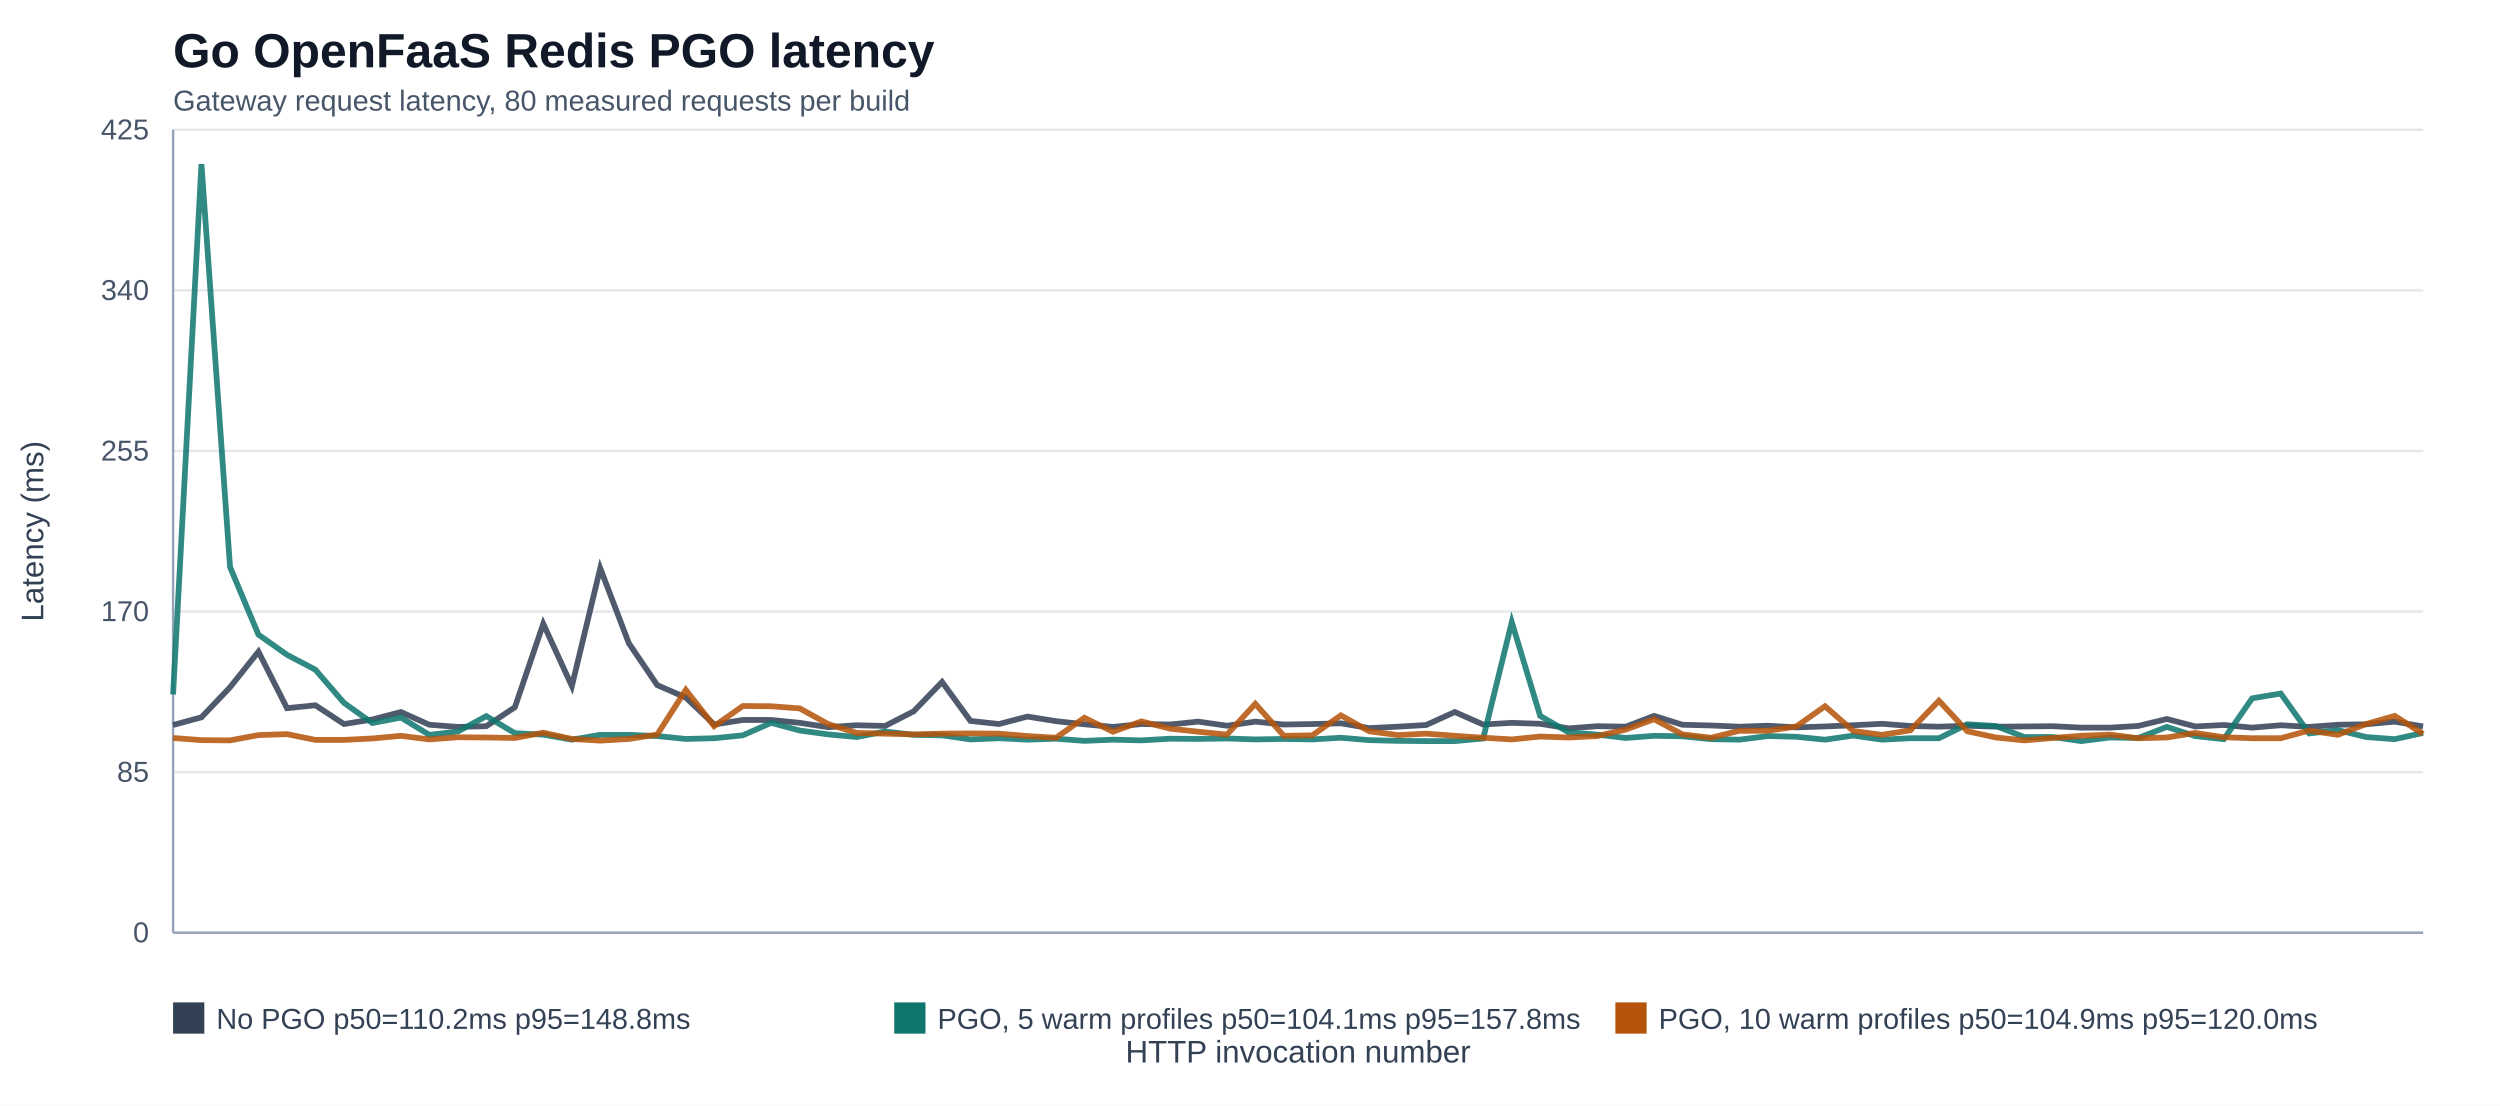
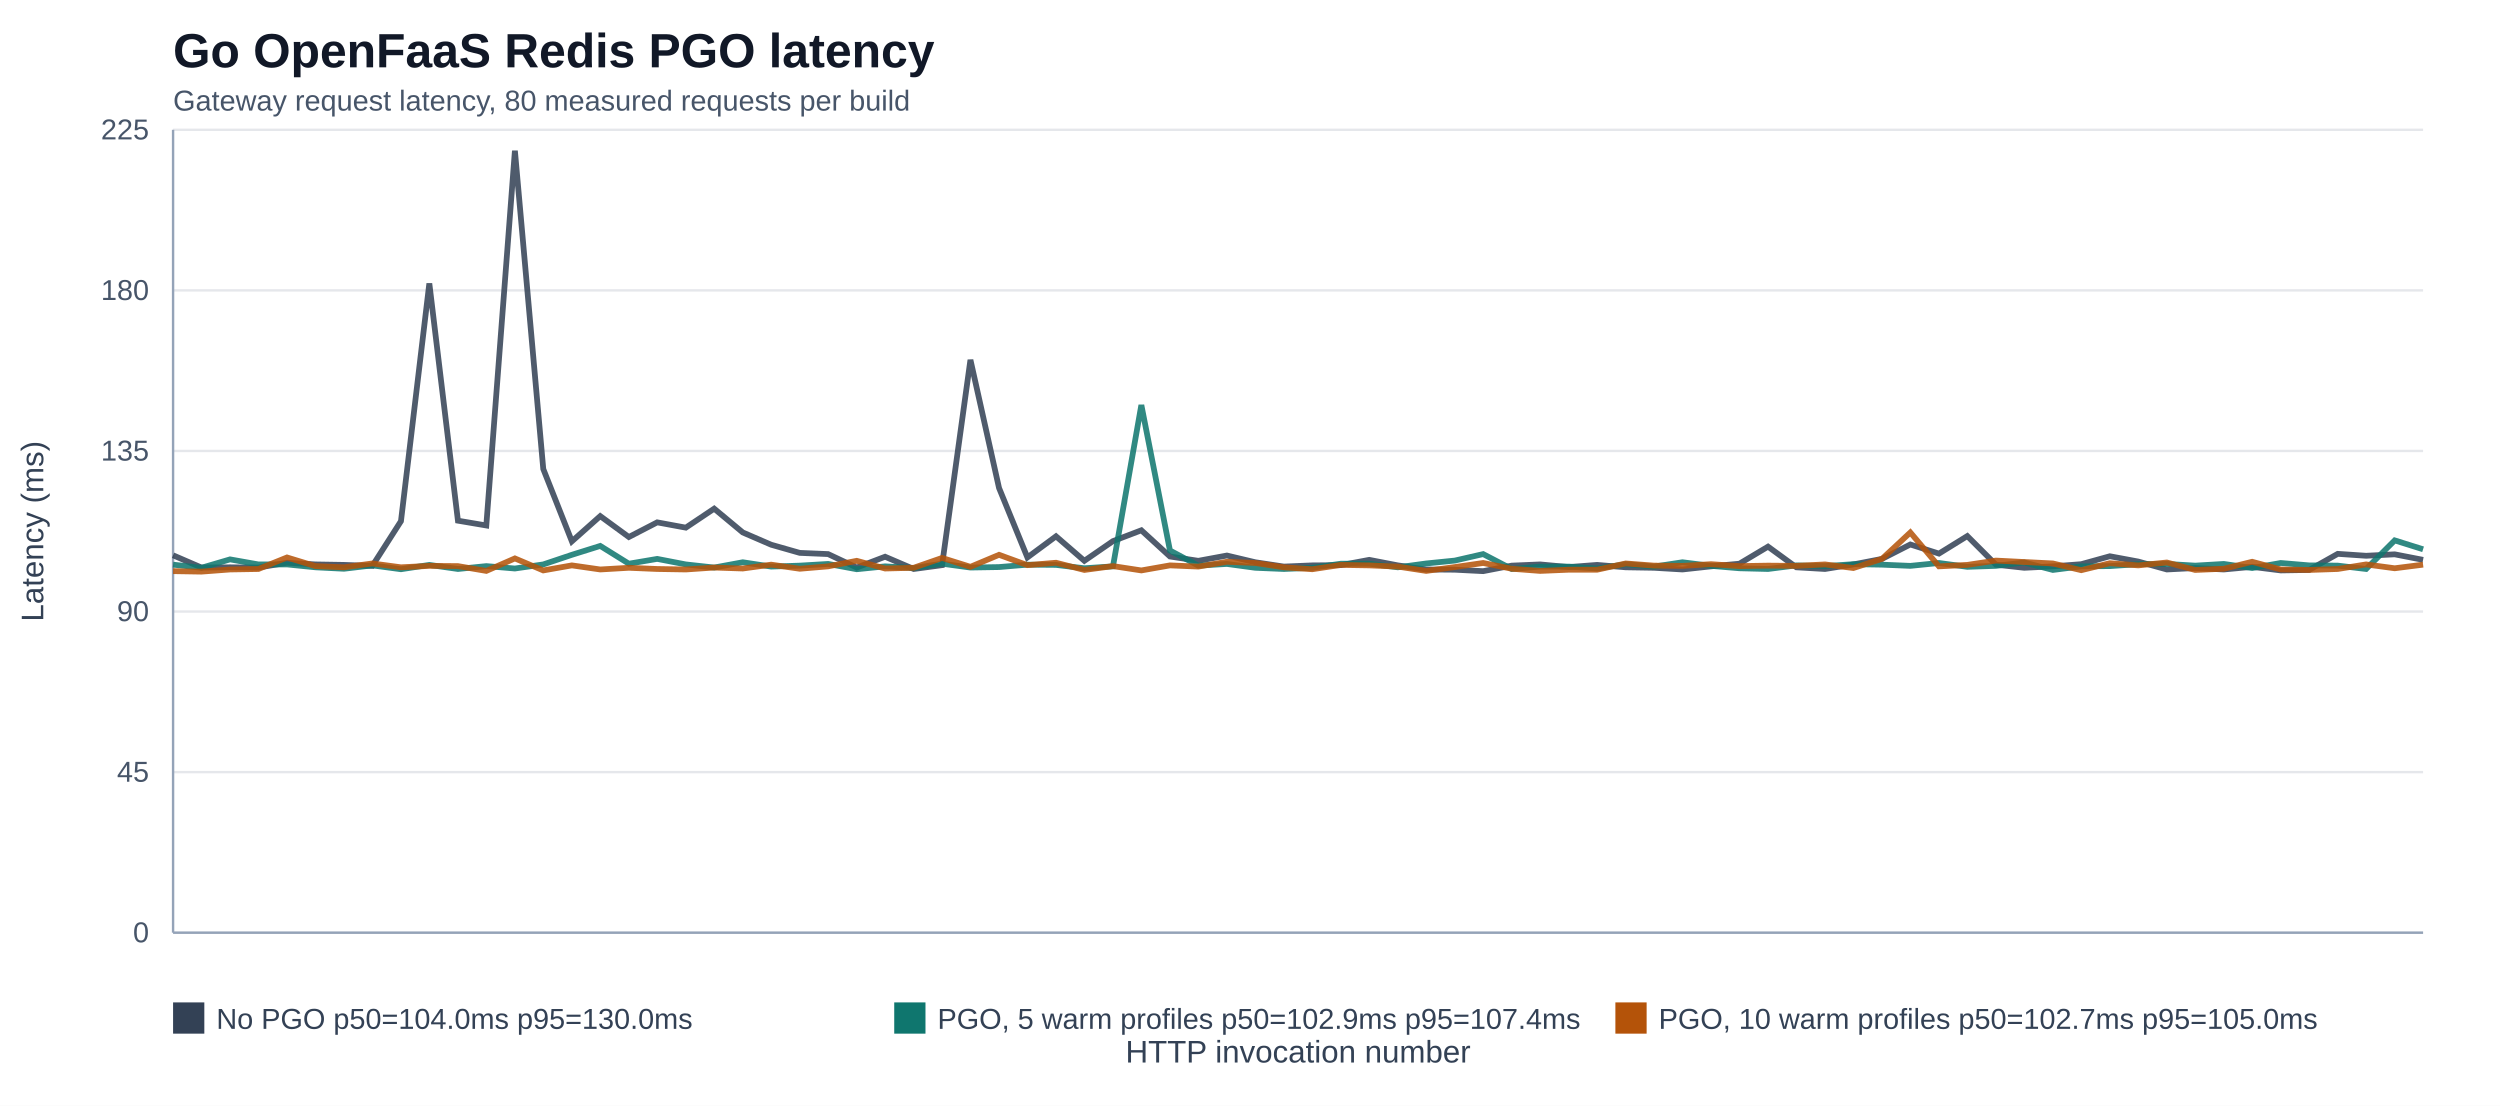
<svg xmlns="http://www.w3.org/2000/svg" width="1040" height="460" viewBox="0 0 1040 460">
  <rect width="100%" height="100%" fill="#ffffff" />
  <text x="72" y="28" font-family="Arial, sans-serif" font-size="20" font-weight="700" fill="#111827">Go OpenFaaS Redis PGO latency</text>
  <text x="72" y="46" font-family="Arial, sans-serif" font-size="12" fill="#475569">Gateway request latency, 80 measured requests per build</text>
  <g font-family="Arial, sans-serif">
    <line x1="72" y1="388.0" x2="1008" y2="388.0" stroke="#e5e7eb" />
    <text x="62" y="392.0" text-anchor="end" font-size="12" fill="#475569">0</text>
    <line x1="72" y1="321.2" x2="1008" y2="321.2" stroke="#e5e7eb" />
-     <text x="62" y="325.2" text-anchor="end" font-size="12" fill="#475569">85</text>
+     <text x="62" y="325.2" text-anchor="end" font-size="12" fill="#475569">45</text>
    <line x1="72" y1="254.4" x2="1008" y2="254.4" stroke="#e5e7eb" />
-     <text x="62" y="258.4" text-anchor="end" font-size="12" fill="#475569">170</text>
+     <text x="62" y="258.4" text-anchor="end" font-size="12" fill="#475569">90</text>
    <line x1="72" y1="187.6" x2="1008" y2="187.6" stroke="#e5e7eb" />
-     <text x="62" y="191.6" text-anchor="end" font-size="12" fill="#475569">255</text>
+     <text x="62" y="191.6" text-anchor="end" font-size="12" fill="#475569">135</text>
    <line x1="72" y1="120.8" x2="1008" y2="120.8" stroke="#e5e7eb" />
-     <text x="62" y="124.8" text-anchor="end" font-size="12" fill="#475569">340</text>
+     <text x="62" y="124.8" text-anchor="end" font-size="12" fill="#475569">180</text>
    <line x1="72" y1="54.0" x2="1008" y2="54.0" stroke="#e5e7eb" />
-     <text x="62" y="58.0" text-anchor="end" font-size="12" fill="#475569">425</text>
+     <text x="62" y="58.0" text-anchor="end" font-size="12" fill="#475569">225</text>
    <line x1="72" y1="388" x2="1008" y2="388" stroke="#94a3b8" />
    <line x1="72" y1="54" x2="72" y2="388" stroke="#94a3b8" />
-     <polyline points="72.0,301.6 83.8,298.4 95.7,285.9 107.5,271.1 119.4,294.6 131.2,293.4 143.1,301.2 154.9,299.3 166.8,296.2 178.6,301.5 190.5,302.4 202.3,302.1 214.2,294.2 226.0,259.5 237.9,285.4 249.7,236.4 261.6,267.6 273.4,285.0 285.3,290.2 297.1,301.4 309.0,299.5 320.8,299.5 332.7,300.7 344.5,302.5 356.4,301.7 368.2,302.0 380.1,295.9 391.9,283.7 403.7,299.9 415.6,301.2 427.4,298.1 439.3,300.0 451.1,301.3 463.0,302.4 474.8,301.2 486.7,301.4 498.5,300.2 510.4,301.9 522.2,300.2 534.1,301.4 545.9,301.2 557.8,300.9 569.6,302.9 581.5,302.3 593.3,301.6 605.2,296.2 617.0,301.4 628.9,300.7 640.7,301.1 652.6,303.0 664.4,302.1 676.3,302.3 688.1,297.8 699.9,301.5 711.8,301.8 723.6,302.3 735.5,301.9 747.3,302.6 759.2,302.2 771.0,301.7 782.9,301.1 794.7,302.0 806.6,302.3 818.4,301.9 830.3,302.3 842.1,302.2 854.0,302.1 865.8,302.7 877.7,302.7 889.5,302.0 901.4,299.1 913.2,302.2 925.1,301.6 936.9,302.7 948.8,301.7 960.6,302.4 972.5,301.5 984.3,301.3 996.2,300.2 1008.0,302.2" fill="none" stroke="#334155" stroke-width="2.4" opacity="0.86" />
-     <polyline points="72.0,288.9 83.8,68.3 95.7,235.9 107.5,264.0 119.4,272.4 131.2,278.6 143.1,292.4 154.9,300.8 166.8,298.5 178.6,305.7 190.5,304.3 202.3,297.9 214.2,305.0 226.0,305.6 237.9,307.7 249.7,305.7 261.6,305.7 273.4,306.2 285.3,307.4 297.1,307.1 309.0,305.9 320.8,300.7 332.7,303.9 344.5,305.5 356.4,306.6 368.2,304.3 380.1,305.7 391.9,305.9 403.7,307.6 415.6,307.1 427.4,307.7 439.3,307.3 451.1,308.2 463.0,307.7 474.8,308.0 486.7,307.3 498.5,307.4 510.4,307.2 522.2,307.6 534.1,307.4 545.9,307.6 557.8,306.9 569.6,307.9 581.5,308.2 593.3,308.3 605.2,308.3 617.0,307.2 628.9,258.8 640.7,297.8 652.6,304.7 664.4,305.6 676.3,307.0 688.1,306.1 699.9,306.3 711.8,307.5 723.6,307.7 735.5,306.2 747.3,306.5 759.2,307.7 771.0,306.0 782.9,307.7 794.7,307.1 806.6,307.1 818.4,301.3 830.3,302.0 842.1,306.6 854.0,306.6 865.8,308.3 877.7,306.8 889.5,307.0 901.4,302.4 913.2,306.2 925.1,307.5 936.9,290.5 948.8,288.5 960.6,305.1 972.5,303.7 984.3,306.6 996.2,307.5 1008.0,304.9" fill="none" stroke="#0f766e" stroke-width="2.4" opacity="0.86" />
-     <polyline points="72.0,307.0 83.8,307.9 95.7,308.0 107.5,305.8 119.4,305.4 131.2,307.8 143.1,307.8 154.9,307.2 166.8,306.1 178.6,307.6 190.5,306.7 202.3,306.8 214.2,307.0 226.0,304.8 237.9,307.4 249.7,308.1 261.6,307.4 273.4,305.6 285.3,287.0 297.1,302.1 309.0,293.7 320.8,293.8 332.7,294.7 344.5,301.2 356.4,304.9 368.2,305.2 380.1,305.5 391.9,305.2 403.7,305.1 415.6,305.2 427.4,306.2 439.3,306.9 451.1,298.6 463.0,304.4 474.8,300.1 486.7,303.1 498.5,304.4 510.4,305.6 522.2,292.8 534.1,306.1 545.9,305.9 557.8,297.6 569.6,304.2 581.5,305.8 593.3,305.2 605.2,306.1 617.0,306.9 628.9,307.6 640.7,306.4 652.6,306.8 664.4,306.2 676.3,303.5 688.1,299.2 699.9,305.5 711.8,306.9 723.6,304.0 735.5,304.0 747.3,302.2 759.2,293.8 771.0,304.1 782.9,305.7 794.7,303.8 806.6,291.5 818.4,304.2 830.3,306.8 842.1,308.0 854.0,307.0 865.8,306.1 877.7,305.6 889.5,307.1 901.4,306.8 913.2,304.9 925.1,306.7 936.9,307.1 948.8,307.1 960.6,303.9 972.5,305.7 984.3,301.2 996.2,297.8 1008.0,305.3" fill="none" stroke="#b45309" stroke-width="2.4" opacity="0.86" />
+     <polyline points="72.0,231.0 83.8,236.1 95.7,236.0 107.5,236.1 119.4,234.1 131.2,234.8 143.1,235.0 154.9,235.4 166.8,216.8 178.6,117.9 190.5,216.6 202.3,218.6 214.2,62.7 226.0,195.1 237.9,225.2 249.7,214.7 261.6,223.4 273.4,217.3 285.3,219.5 297.1,211.6 309.0,221.5 320.8,226.6 332.7,230.0 344.5,230.5 356.4,236.1 368.2,231.6 380.1,236.7 391.9,235.1 403.7,149.7 415.6,203.0 427.4,231.9 439.3,223.1 451.1,233.3 463.0,225.1 474.8,220.6 486.7,231.5 498.5,233.3 510.4,231.1 522.2,233.9 534.1,235.7 545.9,235.2 557.8,235.1 569.6,232.9 581.5,235.2 593.3,236.9 605.2,237.0 617.0,237.6 628.9,235.3 640.7,234.8 652.6,235.9 664.4,235.0 676.3,236.0 688.1,236.2 699.9,236.9 711.8,235.6 723.6,234.5 735.5,227.4 747.3,236.0 759.2,236.7 771.0,234.8 782.9,232.5 794.7,226.5 806.6,230.3 818.4,223.0 830.3,234.9 842.1,236.2 854.0,235.6 865.8,234.7 877.7,231.4 889.5,233.6 901.4,236.9 913.2,236.3 925.1,236.9 936.9,235.8 948.8,237.3 960.6,237.1 972.5,230.4 984.3,231.2 996.2,230.6 1008.0,232.9" fill="none" stroke="#334155" stroke-width="2.4" opacity="0.86" />
+     <polyline points="72.0,234.9 83.8,236.2 95.7,232.7 107.5,234.8 119.4,234.8 131.2,236.0 143.1,236.6 154.9,235.2 166.8,236.8 178.6,235.0 190.5,236.7 202.3,235.5 214.2,236.5 226.0,234.8 237.9,230.8 249.7,227.1 261.6,234.5 273.4,232.5 285.3,234.8 297.1,236.1 309.0,233.9 320.8,235.7 332.7,235.3 344.5,234.6 356.4,236.8 368.2,235.6 380.1,236.3 391.9,234.5 403.7,236.1 415.6,235.9 427.4,234.9 439.3,235.0 451.1,236.4 463.0,235.6 474.8,168.5 486.7,229.0 498.5,235.3 510.4,234.6 522.2,236.2 534.1,236.7 545.9,236.2 557.8,234.5 569.6,234.5 581.5,236.0 593.3,234.4 605.2,233.2 617.0,230.5 628.9,236.7 640.7,235.7 652.6,235.7 664.4,236.5 676.3,234.7 688.1,235.7 699.9,233.9 711.8,235.4 723.6,236.4 735.5,236.7 747.3,235.2 759.2,235.5 771.0,234.7 782.9,234.9 794.7,235.4 806.6,234.2 818.4,235.8 830.3,235.4 842.1,234.0 854.0,237.1 865.8,235.6 877.7,235.5 889.5,234.7 901.4,234.6 913.2,235.3 925.1,234.6 936.9,236.3 948.8,234.2 960.6,235.2 972.5,235.3 984.3,236.7 996.2,224.8 1008.0,228.5" fill="none" stroke="#0f766e" stroke-width="2.4" opacity="0.86" />
+     <polyline points="72.0,237.6 83.8,237.8 95.7,236.9 107.5,236.7 119.4,231.9 131.2,235.5 143.1,236.0 154.9,234.4 166.8,236.0 178.6,235.4 190.5,235.5 202.3,237.5 214.2,232.3 226.0,237.3 237.9,235.2 249.7,236.9 261.6,236.2 273.4,236.7 285.3,236.9 297.1,236.1 309.0,236.5 320.8,234.9 332.7,236.6 344.5,235.6 356.4,233.3 368.2,236.5 380.1,236.2 391.9,232.1 403.7,235.8 415.6,230.8 427.4,235.1 439.3,234.1 451.1,237.1 463.0,235.5 474.8,237.3 486.7,235.2 498.5,235.7 510.4,233.7 522.2,234.2 534.1,236.0 545.9,236.8 557.8,235.0 569.6,235.2 581.5,235.7 593.3,237.5 605.2,235.9 617.0,234.2 628.9,236.6 640.7,237.5 652.6,237.0 664.4,237.0 676.3,234.4 688.1,235.3 699.9,235.4 711.8,234.7 723.6,235.5 735.5,235.3 747.3,235.4 759.2,234.8 771.0,236.3 782.9,232.5 794.7,221.5 806.6,235.6 818.4,235.0 830.3,233.2 842.1,233.8 854.0,234.4 865.8,237.2 877.7,234.3 889.5,235.2 901.4,234.0 913.2,237.1 925.1,236.6 936.9,233.7 948.8,236.9 960.6,237.1 972.5,236.7 984.3,234.8 996.2,236.4 1008.0,234.9" fill="none" stroke="#b45309" stroke-width="2.4" opacity="0.86" />
    <text x="540.0" y="442" text-anchor="middle" font-size="13" fill="#334155">HTTP invocation number</text>
    <text x="18" y="221.0" text-anchor="middle" font-size="13" fill="#334155" transform="rotate(-90 18 221.0)">Latency (ms)</text>
    <rect x="72" y="417" width="13" height="13" fill="#334155" />
-     <text x="90" y="428" font-size="12" fill="#334155">No PGO p50=110.2ms p95=148.8ms</text>
+     <text x="90" y="428" font-size="12" fill="#334155">No PGO p50=104.0ms p95=130.0ms</text>
    <rect x="372" y="417" width="13" height="13" fill="#0f766e" />
-     <text x="390" y="428" font-size="12" fill="#334155">PGO, 5 warm profiles p50=104.1ms p95=157.8ms</text>
+     <text x="390" y="428" font-size="12" fill="#334155">PGO, 5 warm profiles p50=102.9ms p95=107.4ms</text>
    <rect x="672" y="417" width="13" height="13" fill="#b45309" />
-     <text x="690" y="428" font-size="12" fill="#334155">PGO, 10 warm profiles p50=104.9ms p95=120.0ms</text>
+     <text x="690" y="428" font-size="12" fill="#334155">PGO, 10 warm profiles p50=102.7ms p95=105.0ms</text>
  </g>
</svg>
